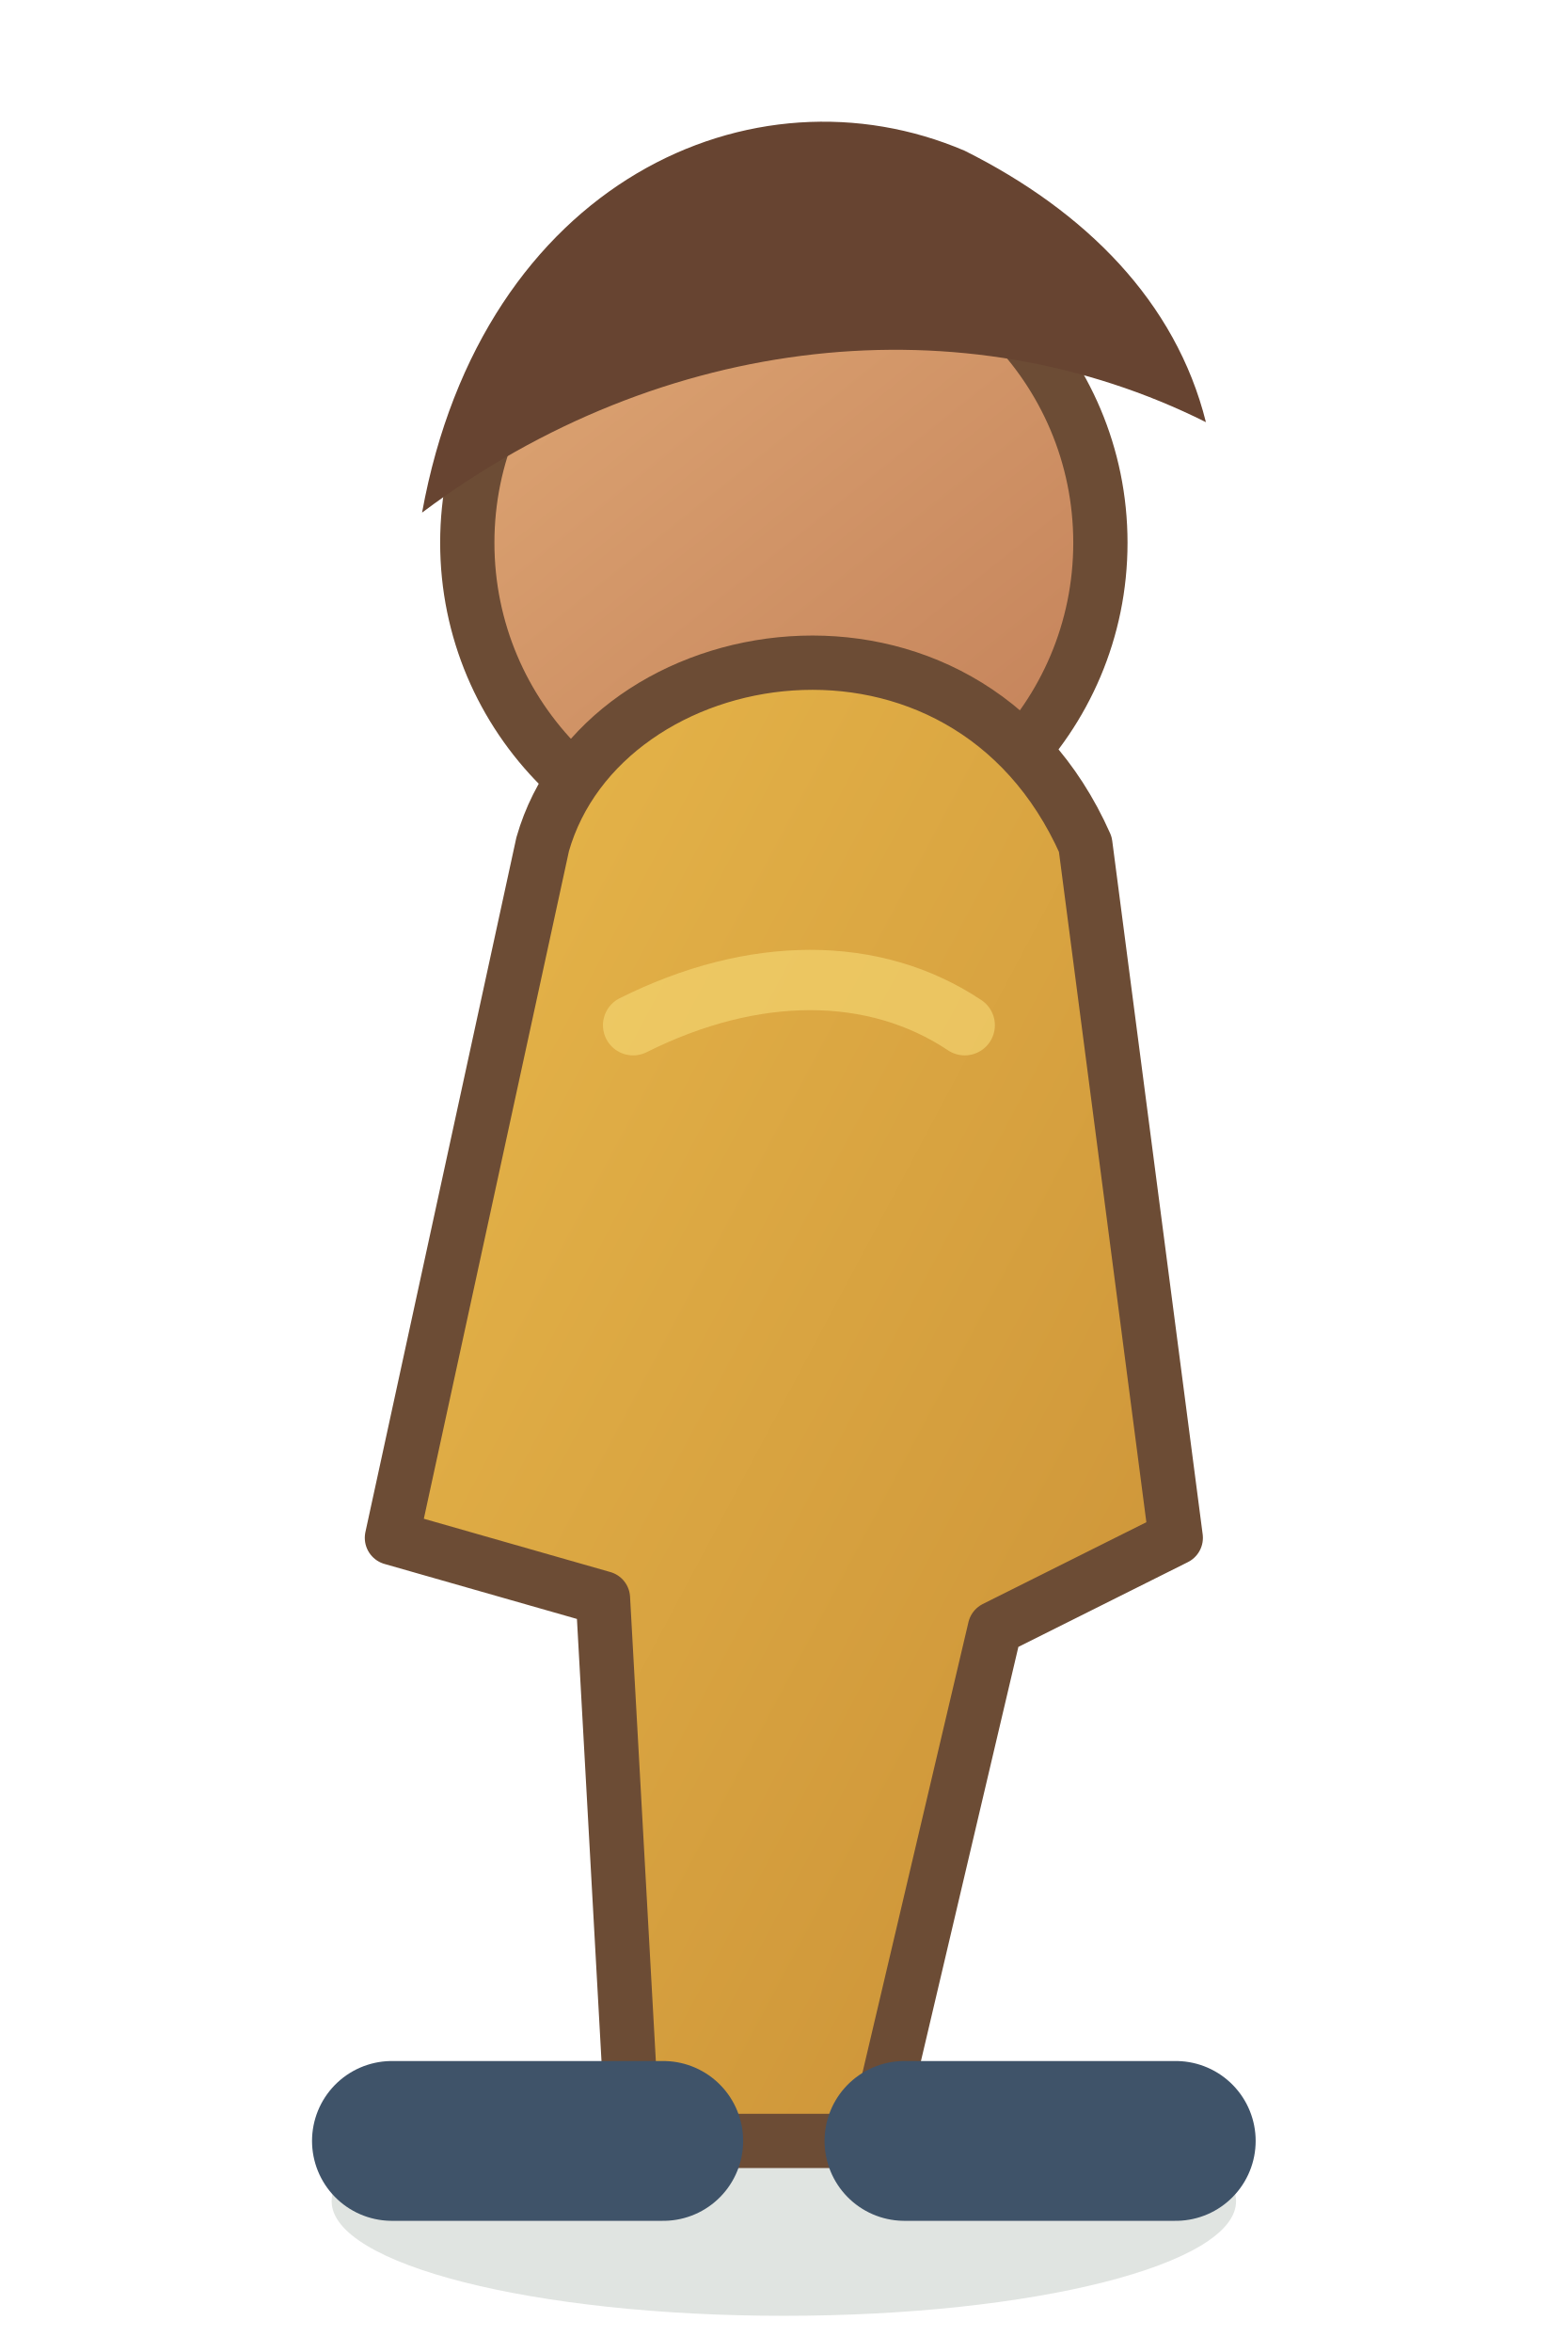
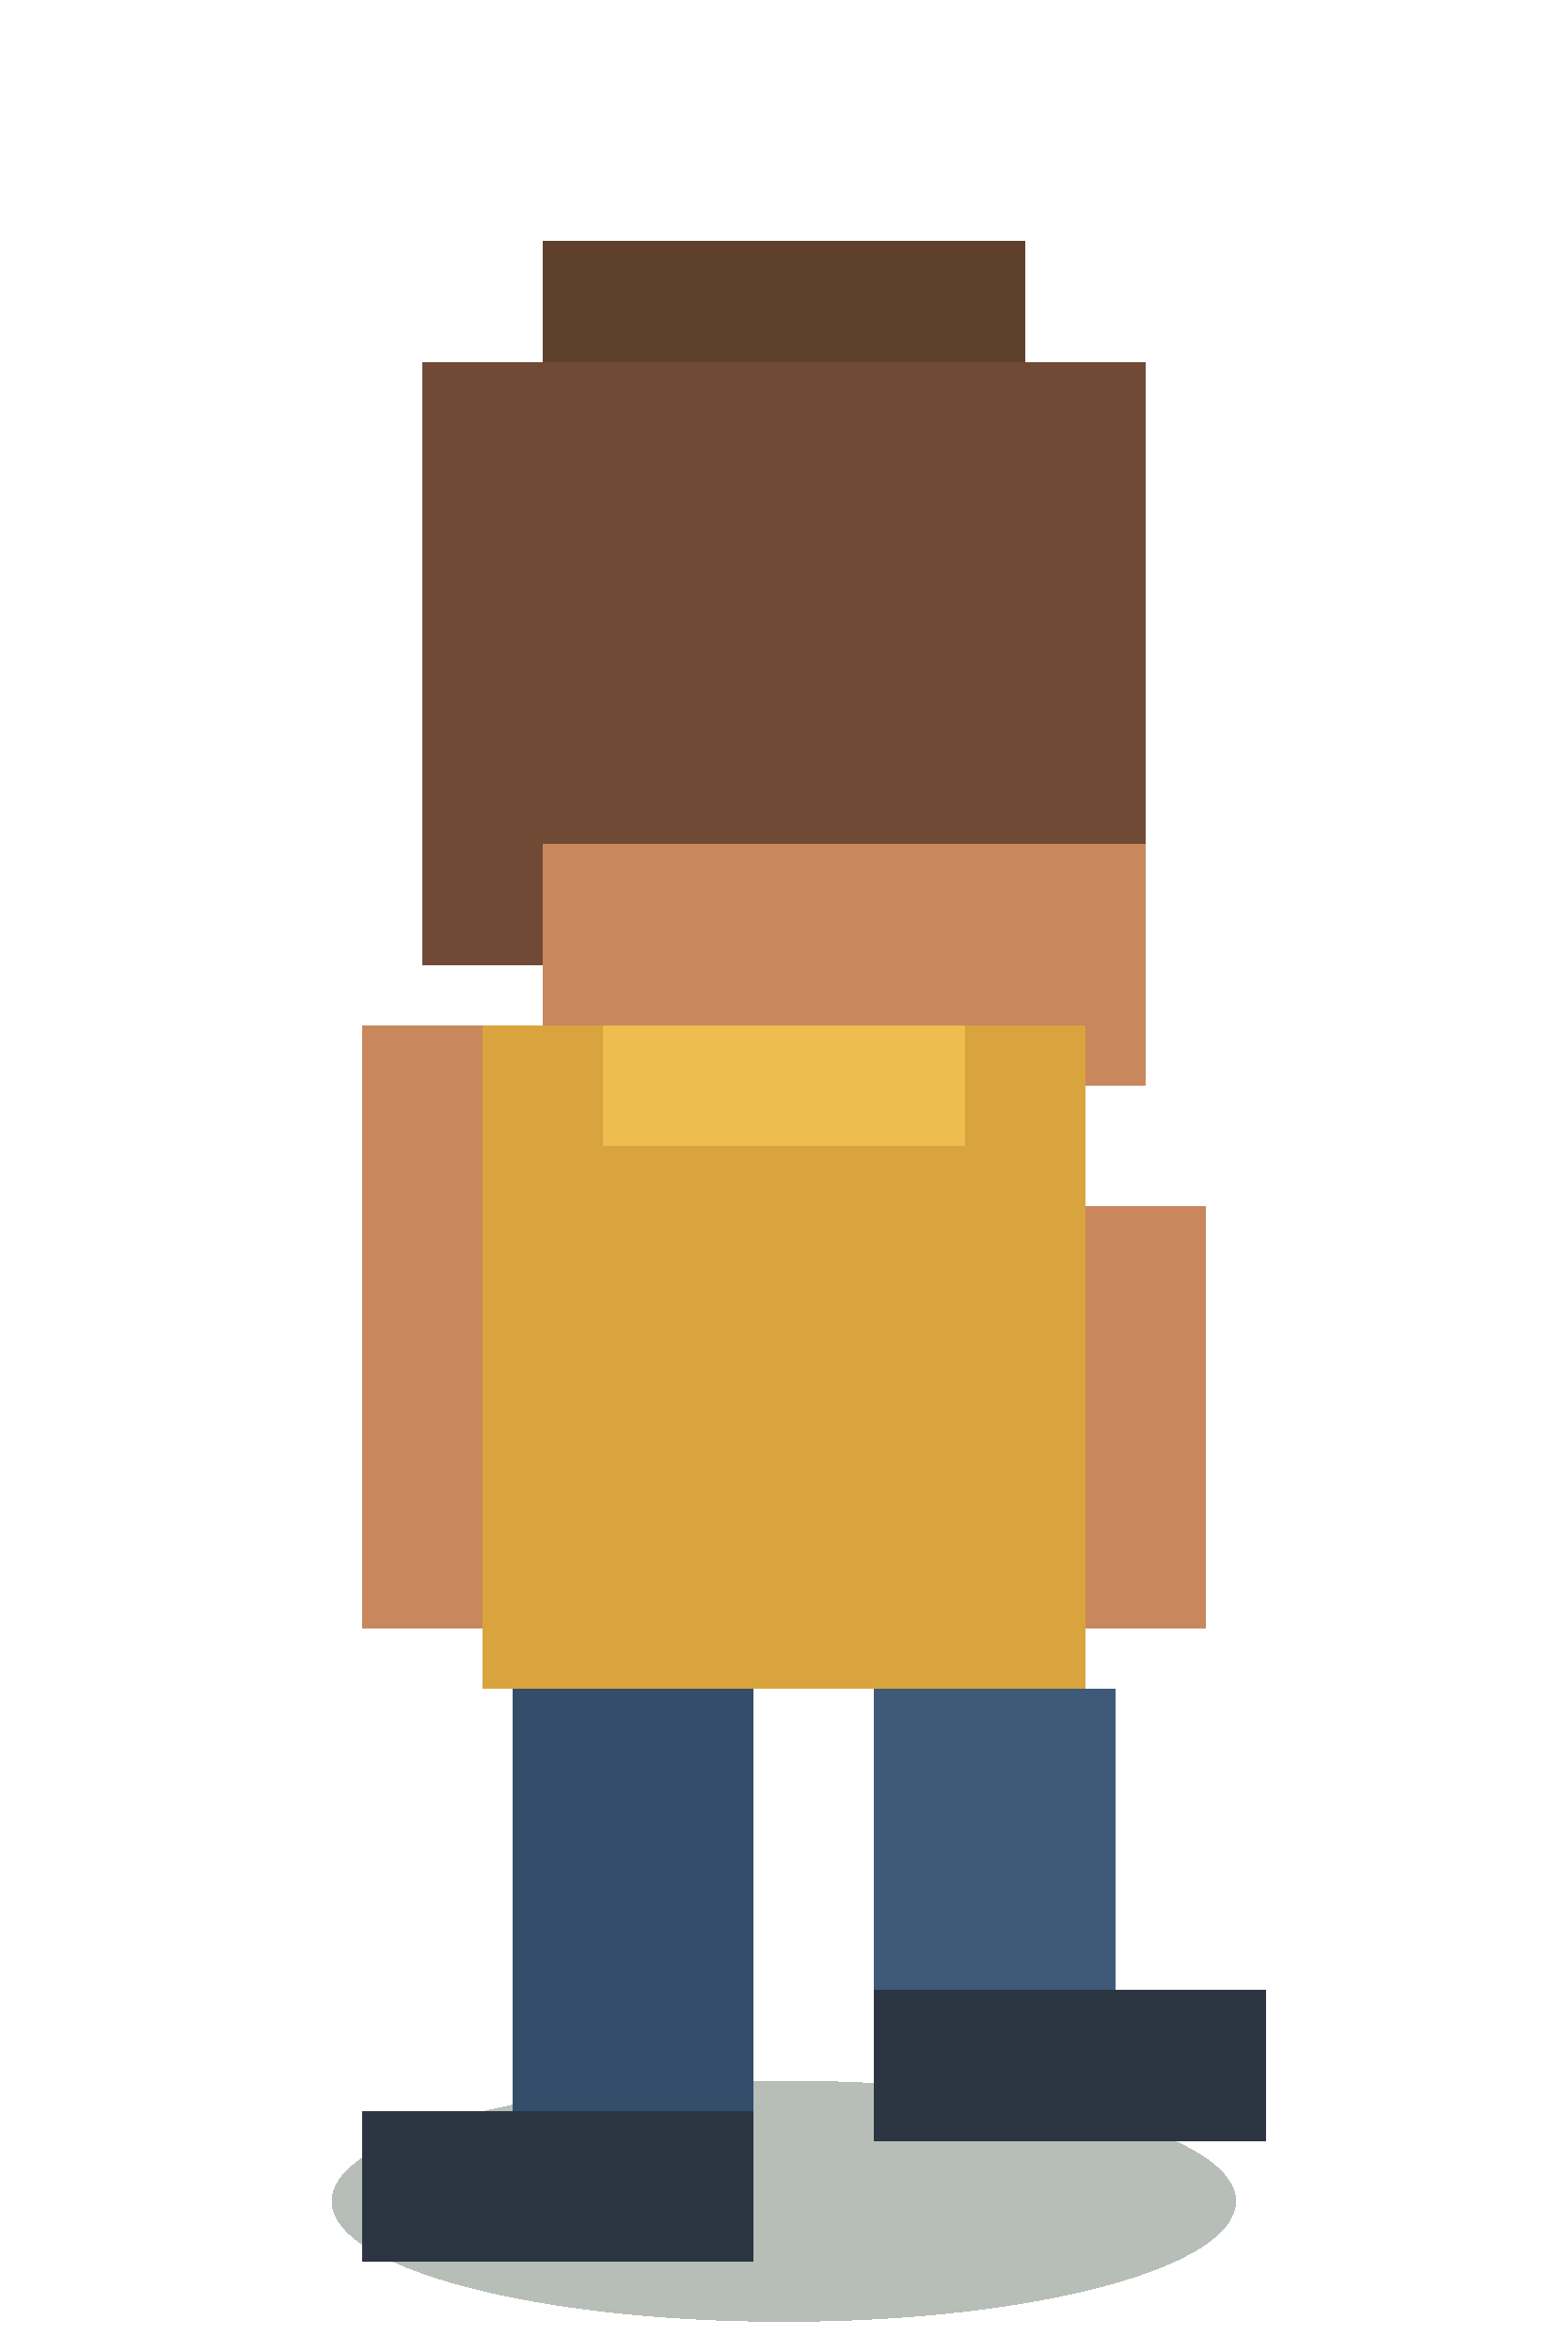
- <svg xmlns="http://www.w3.org/2000/svg" width="52" height="78" viewBox="0 0 52 78">
-   <defs>
-     <linearGradient id="shirt" x1="0" y1="0" x2="1" y2="1">
-       <stop stop-color="#e8b84b" />
-       <stop offset="1" stop-color="#c98f36" />
-     </linearGradient>
-     <linearGradient id="skin" x1="0" y1="0" x2=".8" y2="1">
-       <stop stop-color="#e0a976" />
-       <stop offset="1" stop-color="#c4825a" />
-     </linearGradient>
-   </defs>
-   <ellipse cx="26" cy="73" rx="15" ry="3.8" fill="#324a35" opacity=".15" />
-   <circle cx="26" cy="18" r="10.5" fill="url(#skin)" stroke="#6c4c35" stroke-width="1.8" />
-   <path d="M14 17c2-11 11-15 18-12 4 2 7 5 8 9-8-4-18-3-26 3z" fill="#674431" />
-   <path d="M18 28c2-7 14-9 18 0l3 23-6 3-4 17h-8l-1-18-7-2z" fill="url(#shirt)" stroke="#6c4c35" stroke-width="1.8" stroke-linejoin="round" />
-   <path d="M22 71h-9M30 71h9" stroke="#3f5369" stroke-width="5.3" stroke-linecap="round" />
-   <path d="M21 34c4-2 8-2 11 0" fill="none" stroke="#f5d875" stroke-width="2" stroke-linecap="round" opacity=".62" />
+ <svg xmlns="http://www.w3.org/2000/svg" width="52" height="78" viewBox="0 0 52 78" shape-rendering="crispEdges">
+   <ellipse cx="26" cy="73" rx="15" ry="4" fill="#2f4632" opacity=".35" />
+   <rect x="18" y="8" width="16" height="4" fill="#5f402d" />
+   <rect x="14" y="12" width="24" height="20" fill="#704a34" />
+   <rect x="18" y="28" width="20" height="8" fill="#c9875e" />
+   <rect x="16" y="34" width="20" height="22" fill="#d9a33d" />
+   <rect x="20" y="34" width="12" height="4" fill="#edbd4f" />
+   <rect x="12" y="34" width="4" height="20" fill="#c9875e" />
+   <rect x="36" y="40" width="4" height="14" fill="#c9875e" />
+   <rect x="17" y="56" width="8" height="16" fill="#334d6b" />
+   <rect x="29" y="56" width="8" height="12" fill="#3e5a78" />
+   <rect x="12" y="70" width="13" height="5" fill="#2c3642" />
+   <rect x="29" y="66" width="13" height="5" fill="#2c3642" />
</svg>
